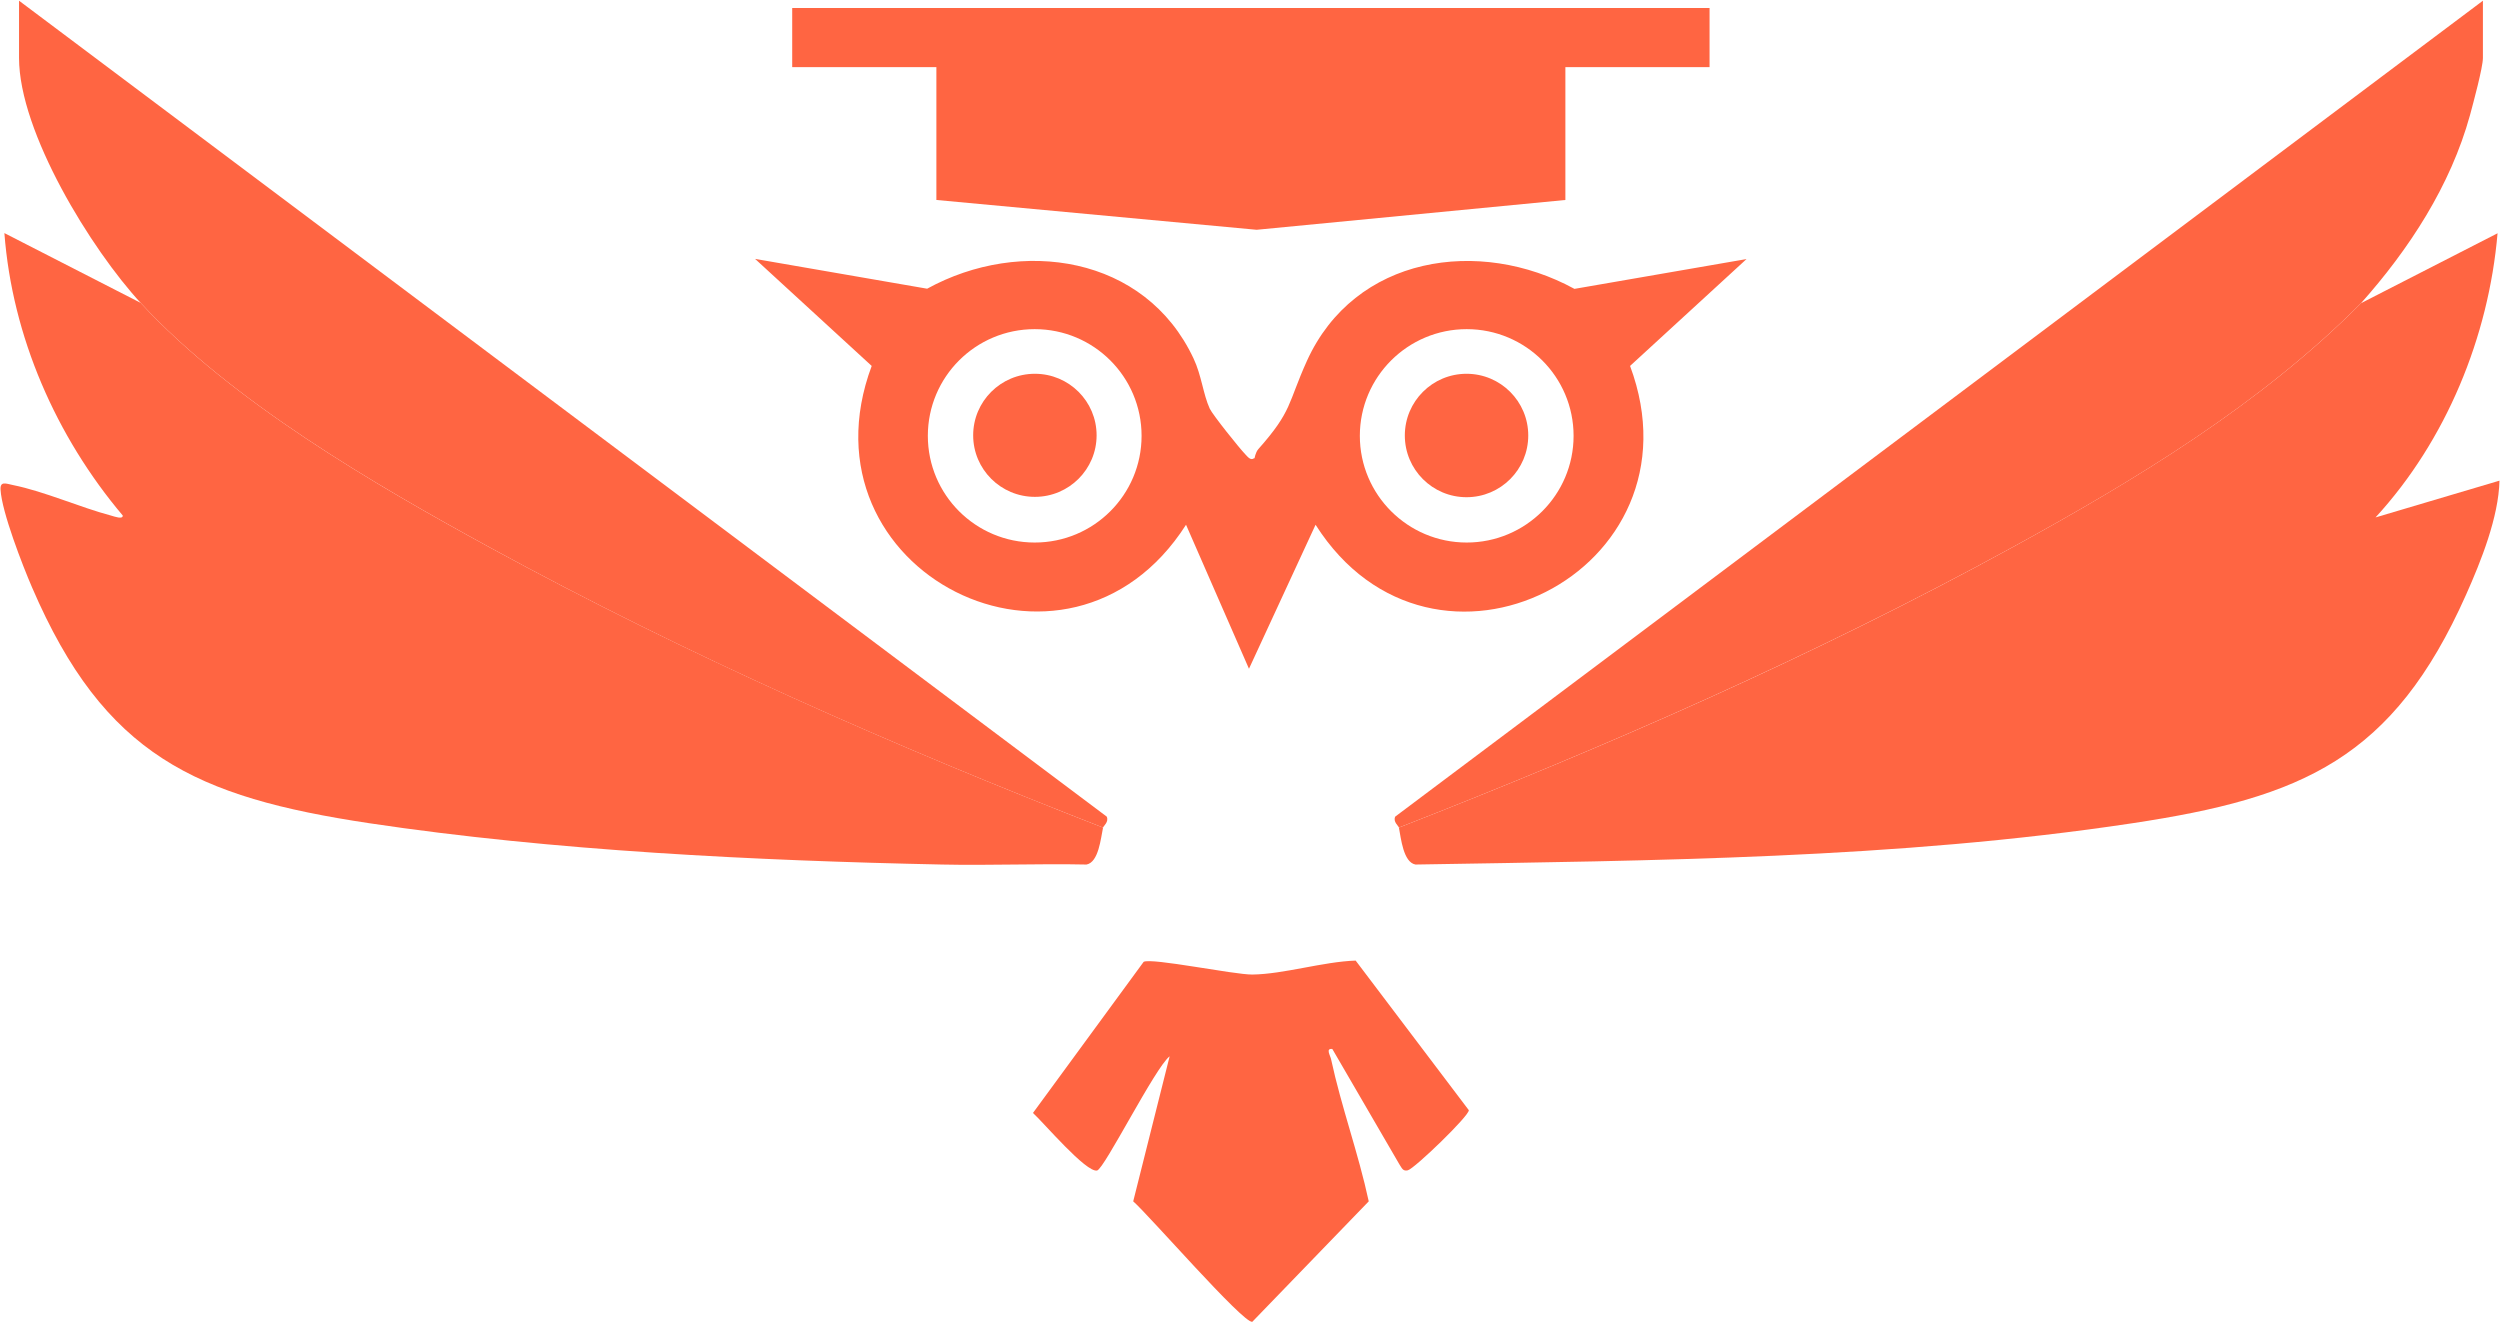
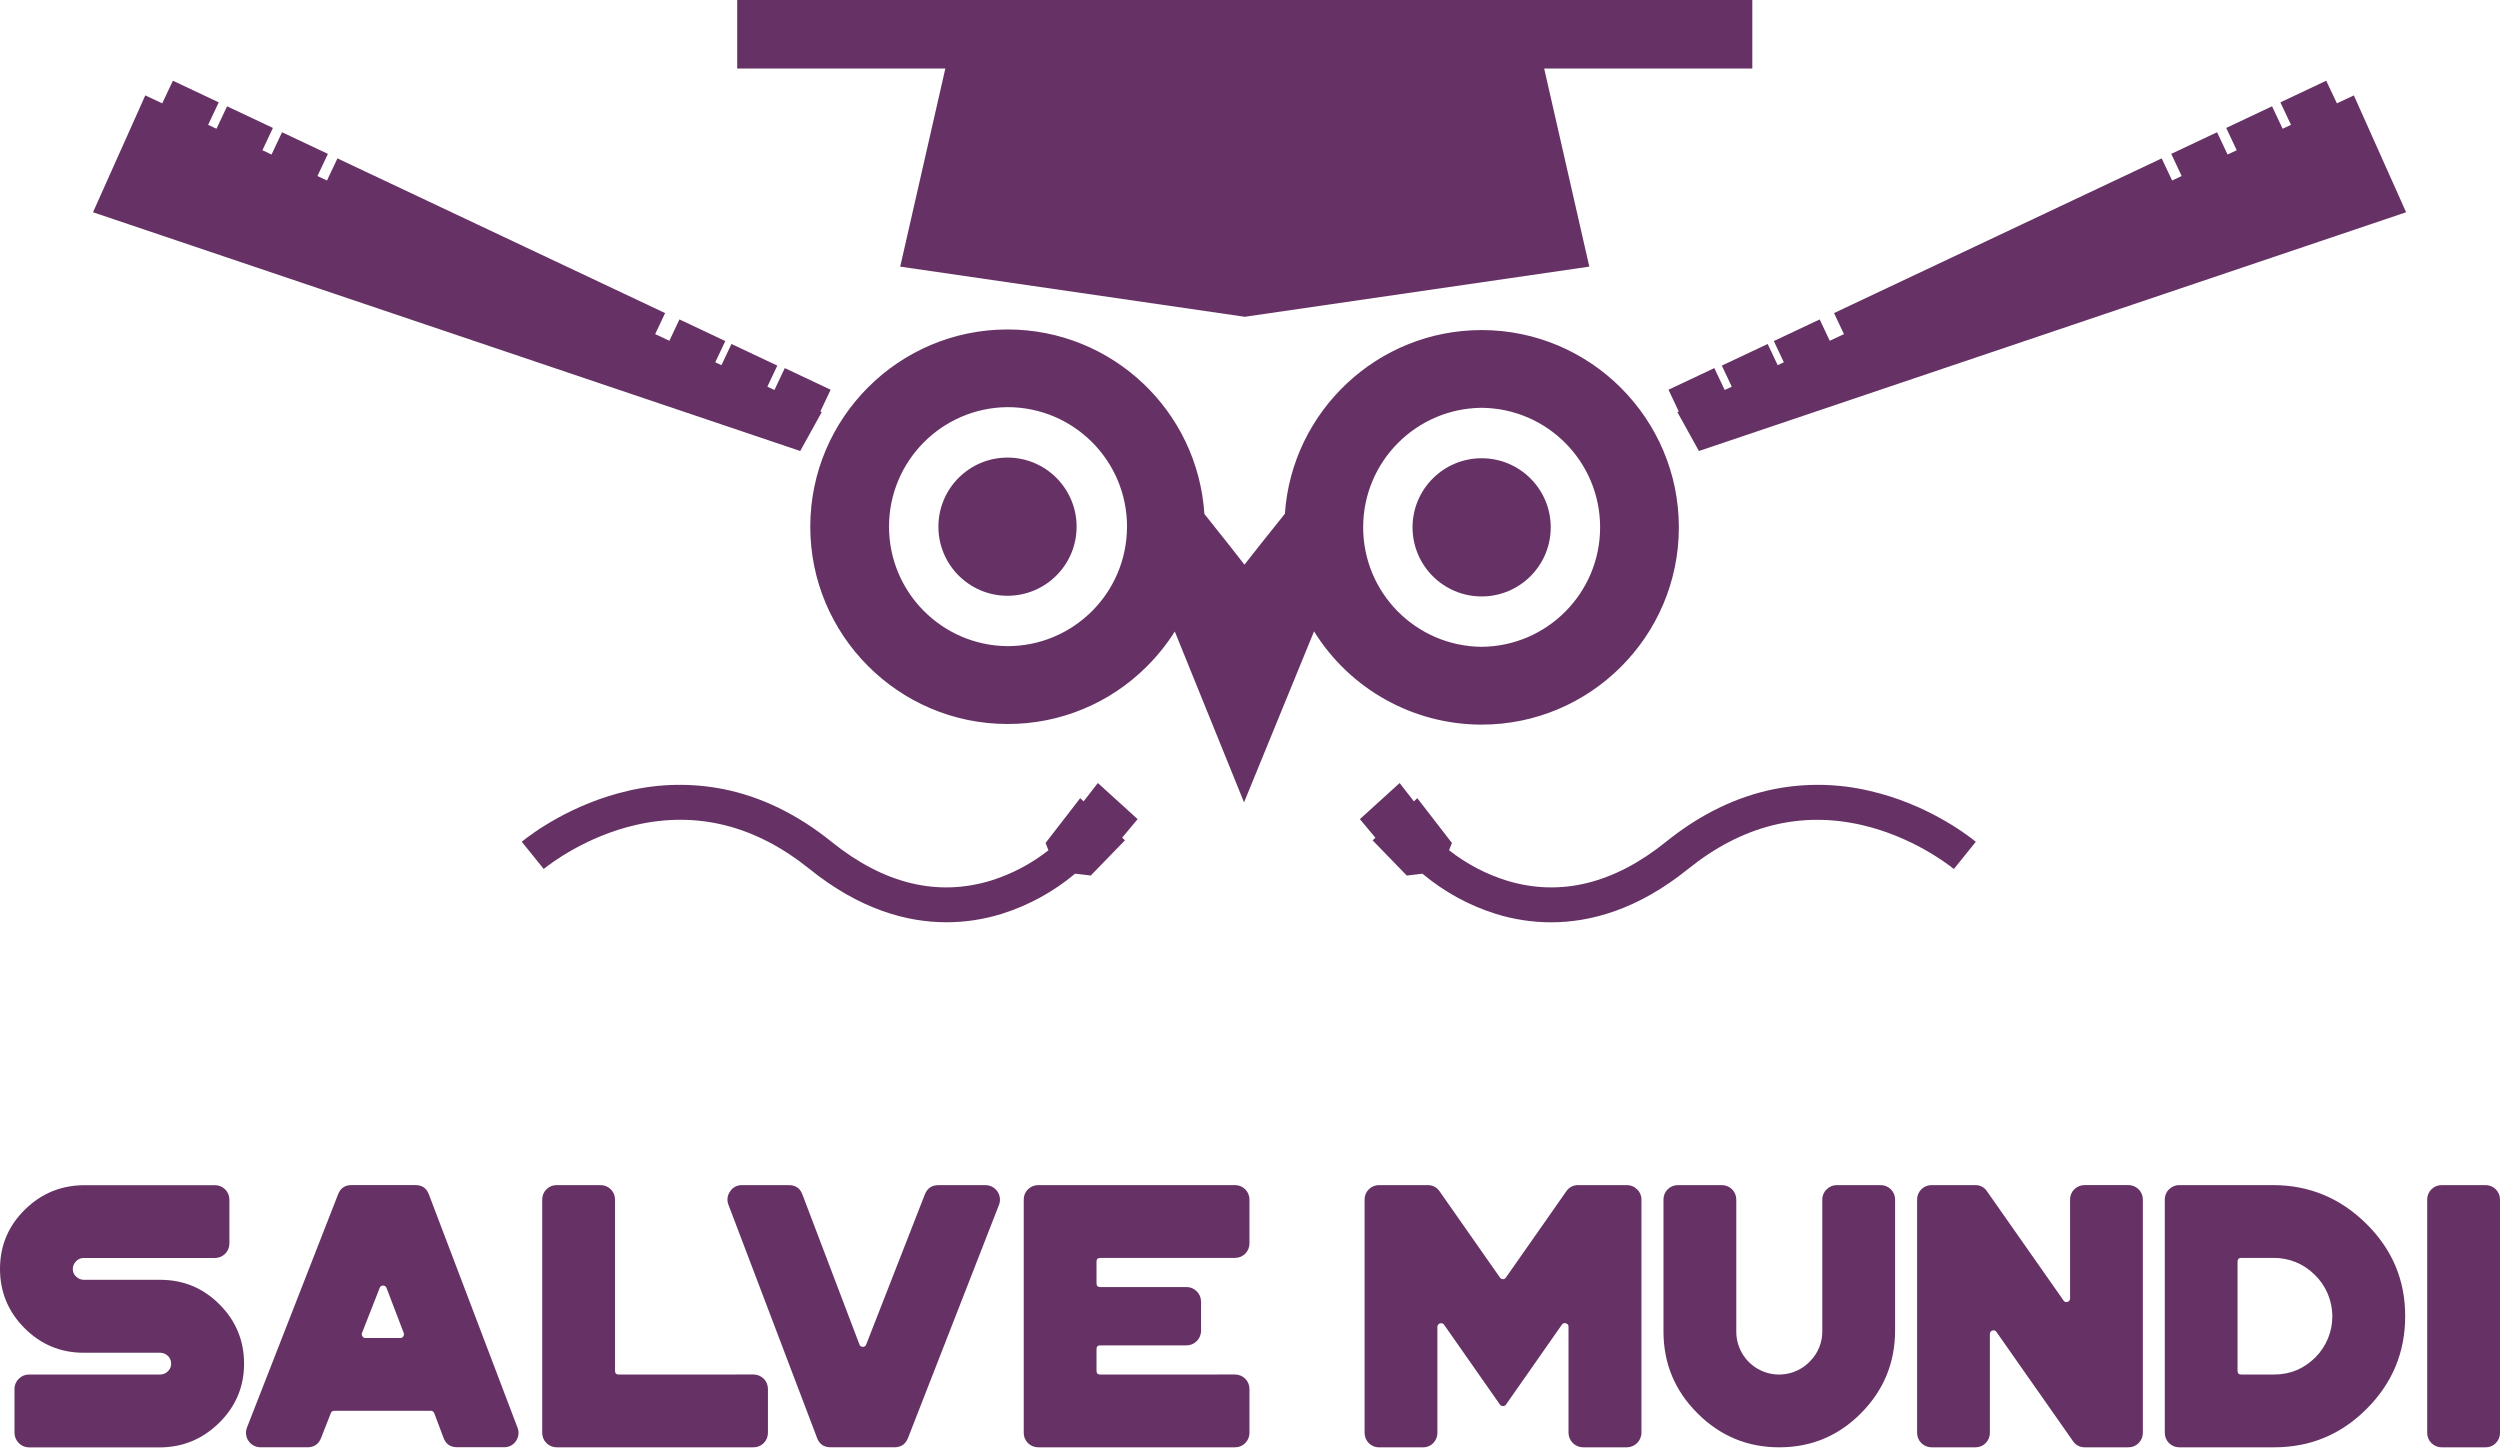
- <svg xmlns="http://www.w3.org/2000/svg" width="828" height="438" viewBox="0 0 828 438" fill="none">
-   <path d="M781.867 100.469L827.193 77.258C824.248 111.555 810.16 145.911 786.775 171.374L827.828 159.191C827.539 171.258 821.765 185.751 816.742 197.011C792.549 251.286 762.582 264.162 706.286 272.65C628.337 284.429 547.443 285.006 468.801 286.334C464.759 285.584 464.009 277.615 463.316 274.093C532.488 247.129 601.141 217.046 666.329 181.363C707.44 158.844 748.782 133.843 781.925 100.469H781.867Z" fill="#FF6542" />
-   <path d="M463.315 274.093C463.199 273.516 461.294 272.188 462.102 270.456L822.342 0.232V19.171C822.342 22.347 819.108 34.241 818.069 38.11C811.602 61.552 797.918 82.512 781.924 100.469C748.781 133.843 707.497 158.844 666.328 181.363C601.198 216.988 532.487 247.129 463.315 274.093Z" fill="#FF6542" />
-   <path d="M566.206 2.658V22.232H518.455V66.23L416.198 76.103L310.129 66.23V22.232H262.378V2.658H566.206Z" fill="#FF6542" />
-   <path d="M415.505 151.8C415.505 151.8 415.794 149.894 416.718 148.797C428.093 135.979 426.418 133.785 432.827 119.581C448.648 84.648 489.99 78.47 521.458 95.676L578.448 85.803L539.877 121.197C565.283 189.388 474.631 235.118 435.714 173.799L413.658 221.492L392.814 173.799C353.724 235.003 263.245 189.446 288.708 121.197L250.08 85.745L307.07 95.619C338.018 78.585 379.302 84.59 395.296 118.715C397.952 124.315 398.472 130.551 400.666 135.344C401.648 137.422 410.54 148.508 412.445 150.472C413.253 151.28 414.177 152.666 415.39 151.742L415.505 151.8ZM378.09 144.351C378.09 124.835 362.269 109.014 342.695 109.014C323.121 109.014 307.301 124.835 307.301 144.351C307.301 163.867 323.121 179.688 342.695 179.688C362.269 179.688 378.09 163.867 378.09 144.351ZM521.17 144.351C521.17 124.835 505.291 109.014 485.775 109.014C466.259 109.014 450.38 124.835 450.38 144.351C450.38 163.867 466.259 179.688 485.775 179.688C505.291 179.688 521.17 163.867 521.17 144.351Z" fill="#FF6542" />
-   <path d="M342.755 164.559C354.043 164.559 363.195 155.434 363.195 144.177C363.195 132.92 354.043 123.795 342.755 123.795C331.466 123.795 322.315 132.92 322.315 144.177C322.315 155.434 331.466 164.559 342.755 164.559Z" fill="#FF6542" />
-   <path d="M485.718 164.675C497.006 164.675 506.158 155.524 506.158 144.235C506.158 132.946 497.006 123.795 485.718 123.795C474.429 123.795 465.278 132.946 465.278 144.235C465.278 155.524 474.429 164.675 485.718 164.675Z" fill="#FF6542" />
-   <path d="M46.721 100.469C76.746 132.919 123.515 160.173 162.316 181.363C227.505 216.931 296.1 247.129 365.33 274.094C364.579 277.616 363.886 285.584 359.845 286.334C343.908 285.988 327.914 286.681 311.978 286.334C250.658 285.064 183.045 281.773 122.302 272.65C64.793 263.989 34.595 250.247 10.633 194.586C7.458 187.253 0.587 169.526 0.182 162.193C0.009 159.249 1.972 160.173 4.224 160.634C14.79 162.771 26.281 167.967 36.905 170.797C37.944 171.085 40.716 172.125 40.658 170.739C18.601 144.64 4.051 111.498 1.453 77.2L46.779 100.412L46.721 100.469Z" fill="#FF6542" />
-   <path d="M46.721 100.469C30.208 82.627 6.303 43.768 6.303 19.171V0.232L366.543 270.456C367.352 272.188 365.446 273.573 365.331 274.093C296.158 247.186 227.505 216.988 162.317 181.363C123.516 160.172 76.746 132.919 46.721 100.469Z" fill="#FF6542" />
-   <path d="M441.257 347.424C438.948 347.135 440.622 349.618 440.853 350.83C444.26 366.651 449.918 382.01 453.325 397.888L414.755 437.787C411.694 438.306 380.399 402.277 375.318 397.888L387.386 349.849C382.651 353.429 365.791 387.091 363.366 387.668C359.786 388.534 345.524 371.674 342.118 368.614L378.783 318.554C381.439 317.168 408.75 322.826 414.755 322.769C425.148 322.653 438.255 318.496 448.994 318.149L486.468 367.69C486.756 369.423 468.453 387.091 466.259 387.611C464.527 388.015 464.238 386.687 463.487 385.647L441.2 347.308L441.257 347.424Z" fill="#FF6542" />
+ <svg xmlns="http://www.w3.org/2000/svg" id="Laag_1" data-name="Laag 1" viewBox="0 0 2414.32 1397.72">
+   <defs>
+     <style>
+       .cls-1 {
+         fill: #663265;
+       }
+     </style>
+   </defs>
+   <circle class="cls-1" cx="972.97" cy="508.63" r="66.73" />
+   <circle class="cls-1" cx="1430.86" cy="509.27" r="66.73" />
+   <path class="cls-1" d="M1641.72,1004.36h-.27c-100.6,0-183.27,78.42-190,177.38-19.21,23.81-34.68,43.59-39.05,49.2-4.34-5.6-19.65-25.31-38.7-49a190.48,190.48,0,0,0-189.84-178.16h-.27c-104.91,0-190.35,85.29-190.5,190.24s85.2,190.62,190.24,190.77h.28a189.25,189.25,0,0,0,134.51-55.61,192.06,192.06,0,0,0,27-33.69L1411,1458l1,2.47,1-2.46,66.59-162.67a190.56,190.56,0,0,0,161.54,90.07h.27c104.92,0,190.36-85.29,190.51-190.24S1746.76,1004.51,1641.72,1004.36Zm-342.76,190a115.4,115.4,0,0,1-115.4,115.25h-.16a115.41,115.41,0,0,1,.16-230.81h.16A115.38,115.38,0,0,1,1299,1194.39Zm342.49,115.89h-.16a115.41,115.41,0,0,1,.16-230.81h.16a115.41,115.41,0,0,1-.16,230.81Z" transform="translate(-210.59 -685.61)" />
+   <polygon class="cls-1" points="802.17 376.37 757.89 355.47 747.91 376.61 741.07 373.41 750.66 353.08 706.39 332.18 696.73 352.65 690.76 349.86 700.44 329.37 656.16 308.47 646.43 329.1 632.71 322.68 642.31 302.35 325.87 152.96 315.8 174.3 306.57 169.98 316.66 148.61 272.38 127.71 262.23 149.22 253.4 145.09 263.57 123.55 219.29 102.65 209.06 124.33 201 120.56 211.25 98.85 166.98 77.95 156.66 99.8 140.3 92.14 89.82 204.98 772.79 435.55 793.58 397.99 792.25 397.37 802.17 376.37" />
+   <polygon class="cls-1" points="2273.18 92.14 2256.81 99.8 2246.5 77.95 2202.23 98.85 2212.47 120.56 2204.41 124.33 2194.18 102.65 2149.91 123.55 2160.08 145.09 2151.24 149.22 2141.09 127.71 2096.82 148.61 2106.91 169.98 2097.68 174.3 2087.6 152.96 1771.16 302.35 1780.76 322.68 1767.05 329.1 1757.31 308.47 1713.04 329.37 1722.71 349.86 1716.75 352.65 1707.08 332.18 1662.81 353.08 1672.41 373.41 1665.56 376.61 1655.58 355.47 1611.31 376.37 1621.22 397.37 1619.89 397.99 1640.68 435.55 2323.66 204.98 2273.18 92.14" />
+   <path class="cls-1" d="M1309.23,1476.67l-38.41-34.89-13.76,17.74-3.29-3.11-33.43,43.27,2.77,7.06a172.59,172.59,0,0,1-55,29.09c-51.89,16.07-103.89,3.51-154.55-37.34-32.77-26.42-67.9-43.52-104.43-50.83a217.82,217.82,0,0,0-92.12,1.71c-54,12.42-92.16,40.74-102.56,49.12l21.22,26.31c6.38-5.15,40.7-31.41,88.91-42.49,59.42-13.66,115.86.64,167.77,42.49,48.7,39.27,94.37,51.48,132.32,51.47a180.51,180.51,0,0,0,53.44-8.16,206.61,206.61,0,0,0,70.75-38.78l15.13,1.79,33-34-2.7-2.55Z" transform="translate(-210.59 -685.61)" />
+   <path class="cls-1" d="M2016.13,1449.37a217.82,217.82,0,0,0-92.12-1.71c-36.53,7.31-71.66,24.41-104.43,50.83-50.23,40.5-101.8,53.19-153.28,37.73A173.64,173.64,0,0,1,1610,1506.7l2.76-7-33.44-43.27-3.29,3.11-13.76-17.74-38.41,34.89,15,17.92-2.7,2.55,33,34,15.13-1.79a206.58,206.58,0,0,0,70.76,38.78,180.12,180.12,0,0,0,53.43,8.16c38,0,83.62-12.2,132.32-51.47,51.91-41.85,108.36-56.15,167.77-42.49,48.21,11.08,82.53,37.34,88.92,42.49l21.21-26.31C2108.29,1490.11,2070.17,1461.79,2016.13,1449.37Z" transform="translate(-210.59 -685.61)" />
+   <polygon class="cls-1" points="1692.26 0 1202.09 0 711.93 0 711.93 66.16 912.94 66.16 869.35 257.49 1202.09 305.93 1534.84 257.49 1491.25 66.16 1692.26 66.16 1692.26 0" />
+   <g>
+     <path class="cls-1" d="M291.52,1992q-33.66,0-57.38-23.91t-23.55-57.55q.18-33.46,24.26-57,23.91-23.37,57.55-23.37H418.13a13.91,13.91,0,0,1,14,14v42.32a13.93,13.93,0,0,1-14,14H291.52a9.78,9.78,0,0,0-7.62,3.36,10,10,0,0,0-3,7.79,9.45,9.45,0,0,0,3.54,7.09,10.44,10.44,0,0,0,7.44,2.83h73.49q33.64,0,57.37,23.91t23.55,57.55q-.18,33.28-24.26,56.84t-57.55,23.55H238.75a14.2,14.2,0,0,1-14.17-14V2027a13.24,13.24,0,0,1,4.25-9.92,13.51,13.51,0,0,1,9.92-4.07H365.36a10.12,10.12,0,0,0,7.61-3.36,9.51,9.51,0,0,0,2.84-7.8,9.65,9.65,0,0,0-3.37-7.08A10.82,10.82,0,0,0,365,1992Z" transform="translate(-210.59 -685.61)" />
+     <path class="cls-1" d="M533.23,2048.08a3.21,3.21,0,0,0-3.19,2.3l-9.38,23.91q-3.55,9-13.11,9H462.22a14,14,0,0,1-13.1-19.12l88-225.25q3.36-8.85,13.1-8.85h61.45q9.74,0,13.1,9l85.53,225.07a13.67,13.67,0,0,1-1.42,13.1,13.5,13.5,0,0,1-11.68,6H652.05q-9.74,0-13.1-9l-9-23.91a3.34,3.34,0,0,0-3.37-2.3Zm50.65-118.64a3.34,3.34,0,0,0-3.37-2.3,3.19,3.19,0,0,0-3.19,2.12L560.15,1973a3.39,3.39,0,0,0,.53,3.19,3,3,0,0,0,2.83,1.59h33.65a3.36,3.36,0,0,0,2.83-1.42,3.79,3.79,0,0,0,.53-3.36Z" transform="translate(-210.59 -685.61)" />
+     <path class="cls-1" d="M938.21,2013a13.9,13.9,0,0,1,14,14v42.32a13.9,13.9,0,0,1-4.07,9.92,13.48,13.48,0,0,1-9.92,4.07h-190a13.9,13.9,0,0,1-14-14V1844.09a13.48,13.48,0,0,1,4.07-9.92,13.9,13.9,0,0,1,9.92-4.07h42.32a13.91,13.91,0,0,1,14,14v165.39q0,3.54,3.54,3.54Z" transform="translate(-210.59 -685.61)" />
+     <path class="cls-1" d="M1087.49,2074.29q-3.54,9-13.1,9h-61.63q-9.74,0-13.1-9l-85.53-225.07a13.42,13.42,0,0,1,1.59-13.1,13.12,13.12,0,0,1,11.51-6h45.16q9.74,0,13.1,9L1040.57,1984a3.31,3.31,0,0,0,3.36,2.3,3.21,3.21,0,0,0,3.19-2.3l56.66-145q3.54-8.85,13.11-8.85h45.33a14,14,0,0,1,13.1,19.12Z" transform="translate(-210.59 -685.61)" />
+     <path class="cls-1" d="M1403.23,2013a13.91,13.91,0,0,1,14,14v42.32a13.87,13.87,0,0,1-4.08,9.92,13.46,13.46,0,0,1-9.91,4.07h-190a13.9,13.9,0,0,1-14-14V1844.09a13.52,13.52,0,0,1,4.07-9.92,13.92,13.92,0,0,1,9.92-4.07h190a13.91,13.91,0,0,1,14,14v42.32a13.93,13.93,0,0,1-14,14H1273.07q-3.54,0-3.54,3.54V1925q0,3.54,3.54,3.54h83.23a13.49,13.49,0,0,1,9.92,4.08,13.78,13.78,0,0,1,4.25,10.09v28a13.8,13.8,0,0,1-4.25,10.09,13.48,13.48,0,0,1-9.92,4.07h-83.23c-2.36,0-3.54,1.19-3.54,3.55v21.07q0,3.54,3.54,3.54Z" transform="translate(-210.59 -685.61)" />
+     <path class="cls-1" d="M1605.1,1964.85a3.56,3.56,0,0,0-6.38,2v102.53a13.86,13.86,0,0,1-4.07,9.92,13.48,13.48,0,0,1-9.92,4.07h-42.32a13.91,13.91,0,0,1-14-14V1844.09a13.49,13.49,0,0,1,4.08-9.92,13.88,13.88,0,0,1,9.91-4.07h46.93a13.38,13.38,0,0,1,11.51,6l58.26,83.22a3.4,3.4,0,0,0,3,1.6,3.25,3.25,0,0,0,2.83-1.6l58.26-83.22a13.38,13.38,0,0,1,11.51-6h46.93a13.5,13.5,0,0,1,9.91,4.07,13.2,13.2,0,0,1,4.25,9.92v225.24a14.2,14.2,0,0,1-14.16,14H1739.5a14.2,14.2,0,0,1-14.16-14V1966.8a3.05,3.05,0,0,0-2.48-3.18,3.1,3.1,0,0,0-3.9,1.23l-54,77.21a3.35,3.35,0,0,1-2.83,1.42,3.53,3.53,0,0,1-3-1.42Z" transform="translate(-210.59 -685.61)" />
+     <path class="cls-1" d="M1929.33,2083.32q-46.39.18-79.33-32.76-32.94-32.76-32.94-79.15V1844.09a13.49,13.49,0,0,1,4.08-9.92,13.88,13.88,0,0,1,9.91-4.07h42.33a13.91,13.91,0,0,1,14,14v127.32a41.32,41.32,0,0,0,71.18,28.86,40.67,40.67,0,0,0,11.87-29.39V1844.09a13.2,13.2,0,0,1,4.25-9.92,13.5,13.5,0,0,1,9.91-4.07h42.15a13.91,13.91,0,0,1,14,14v126.25q0,46.58-32.59,79.69T1929.33,2083.32Z" transform="translate(-210.59 -685.61)" />
+     <path class="cls-1" d="M2138.64,1971.94a3.21,3.21,0,0,0-3.89-1.42,3.33,3.33,0,0,0-2.48,3.37v95.44a13.87,13.87,0,0,1-4.08,9.92,13.46,13.46,0,0,1-9.91,4.07H2076a13.9,13.9,0,0,1-14-14V1844.09a13.48,13.48,0,0,1,4.07-9.92,13.9,13.9,0,0,1,9.92-4.07h42a13.1,13.1,0,0,1,11.51,6l73.85,105.36a3.21,3.21,0,0,0,3.89,1.42,3.34,3.34,0,0,0,2.48-3.37v-95.44a13.52,13.52,0,0,1,4.07-9.92,14.13,14.13,0,0,1,10.1-4.07H2266a13.9,13.9,0,0,1,14,14v225.24a13.9,13.9,0,0,1-4.07,9.92,13.48,13.48,0,0,1-9.92,4.07h-42a13.35,13.35,0,0,1-11.51-6Z" transform="translate(-210.59 -685.61)" />
+     <path class="cls-1" d="M2533.35,1956.71q0,52.24-37.18,89.42-37,37.2-89.43,37.19h-91.55a13.9,13.9,0,0,1-14-14V1844.09a13.52,13.52,0,0,1,4.07-9.92,13.92,13.92,0,0,1,9.92-4.07h90.49q52.23,0,90,37.18T2533.35,1956.71ZM2375,1900.4q-3.54,0-3.54,3.54v105.54q0,3.54,3.54,3.54h31.7q23.39,0,40-16.64a56,56,0,0,0-.71-79.69,55.54,55.54,0,0,0-40-16.29Z" transform="translate(-210.59 -685.61)" />
+     <path class="cls-1" d="M2610.92,1830.1a13.91,13.91,0,0,1,14,14v225.24a13.87,13.87,0,0,1-4.08,9.92,13.46,13.46,0,0,1-9.91,4.07h-42.33a13.91,13.91,0,0,1-14-14V1844.09a13.49,13.49,0,0,1,4.08-9.92,13.88,13.88,0,0,1,9.91-4.07Z" transform="translate(-210.59 -685.61)" />
+   </g>
</svg>
